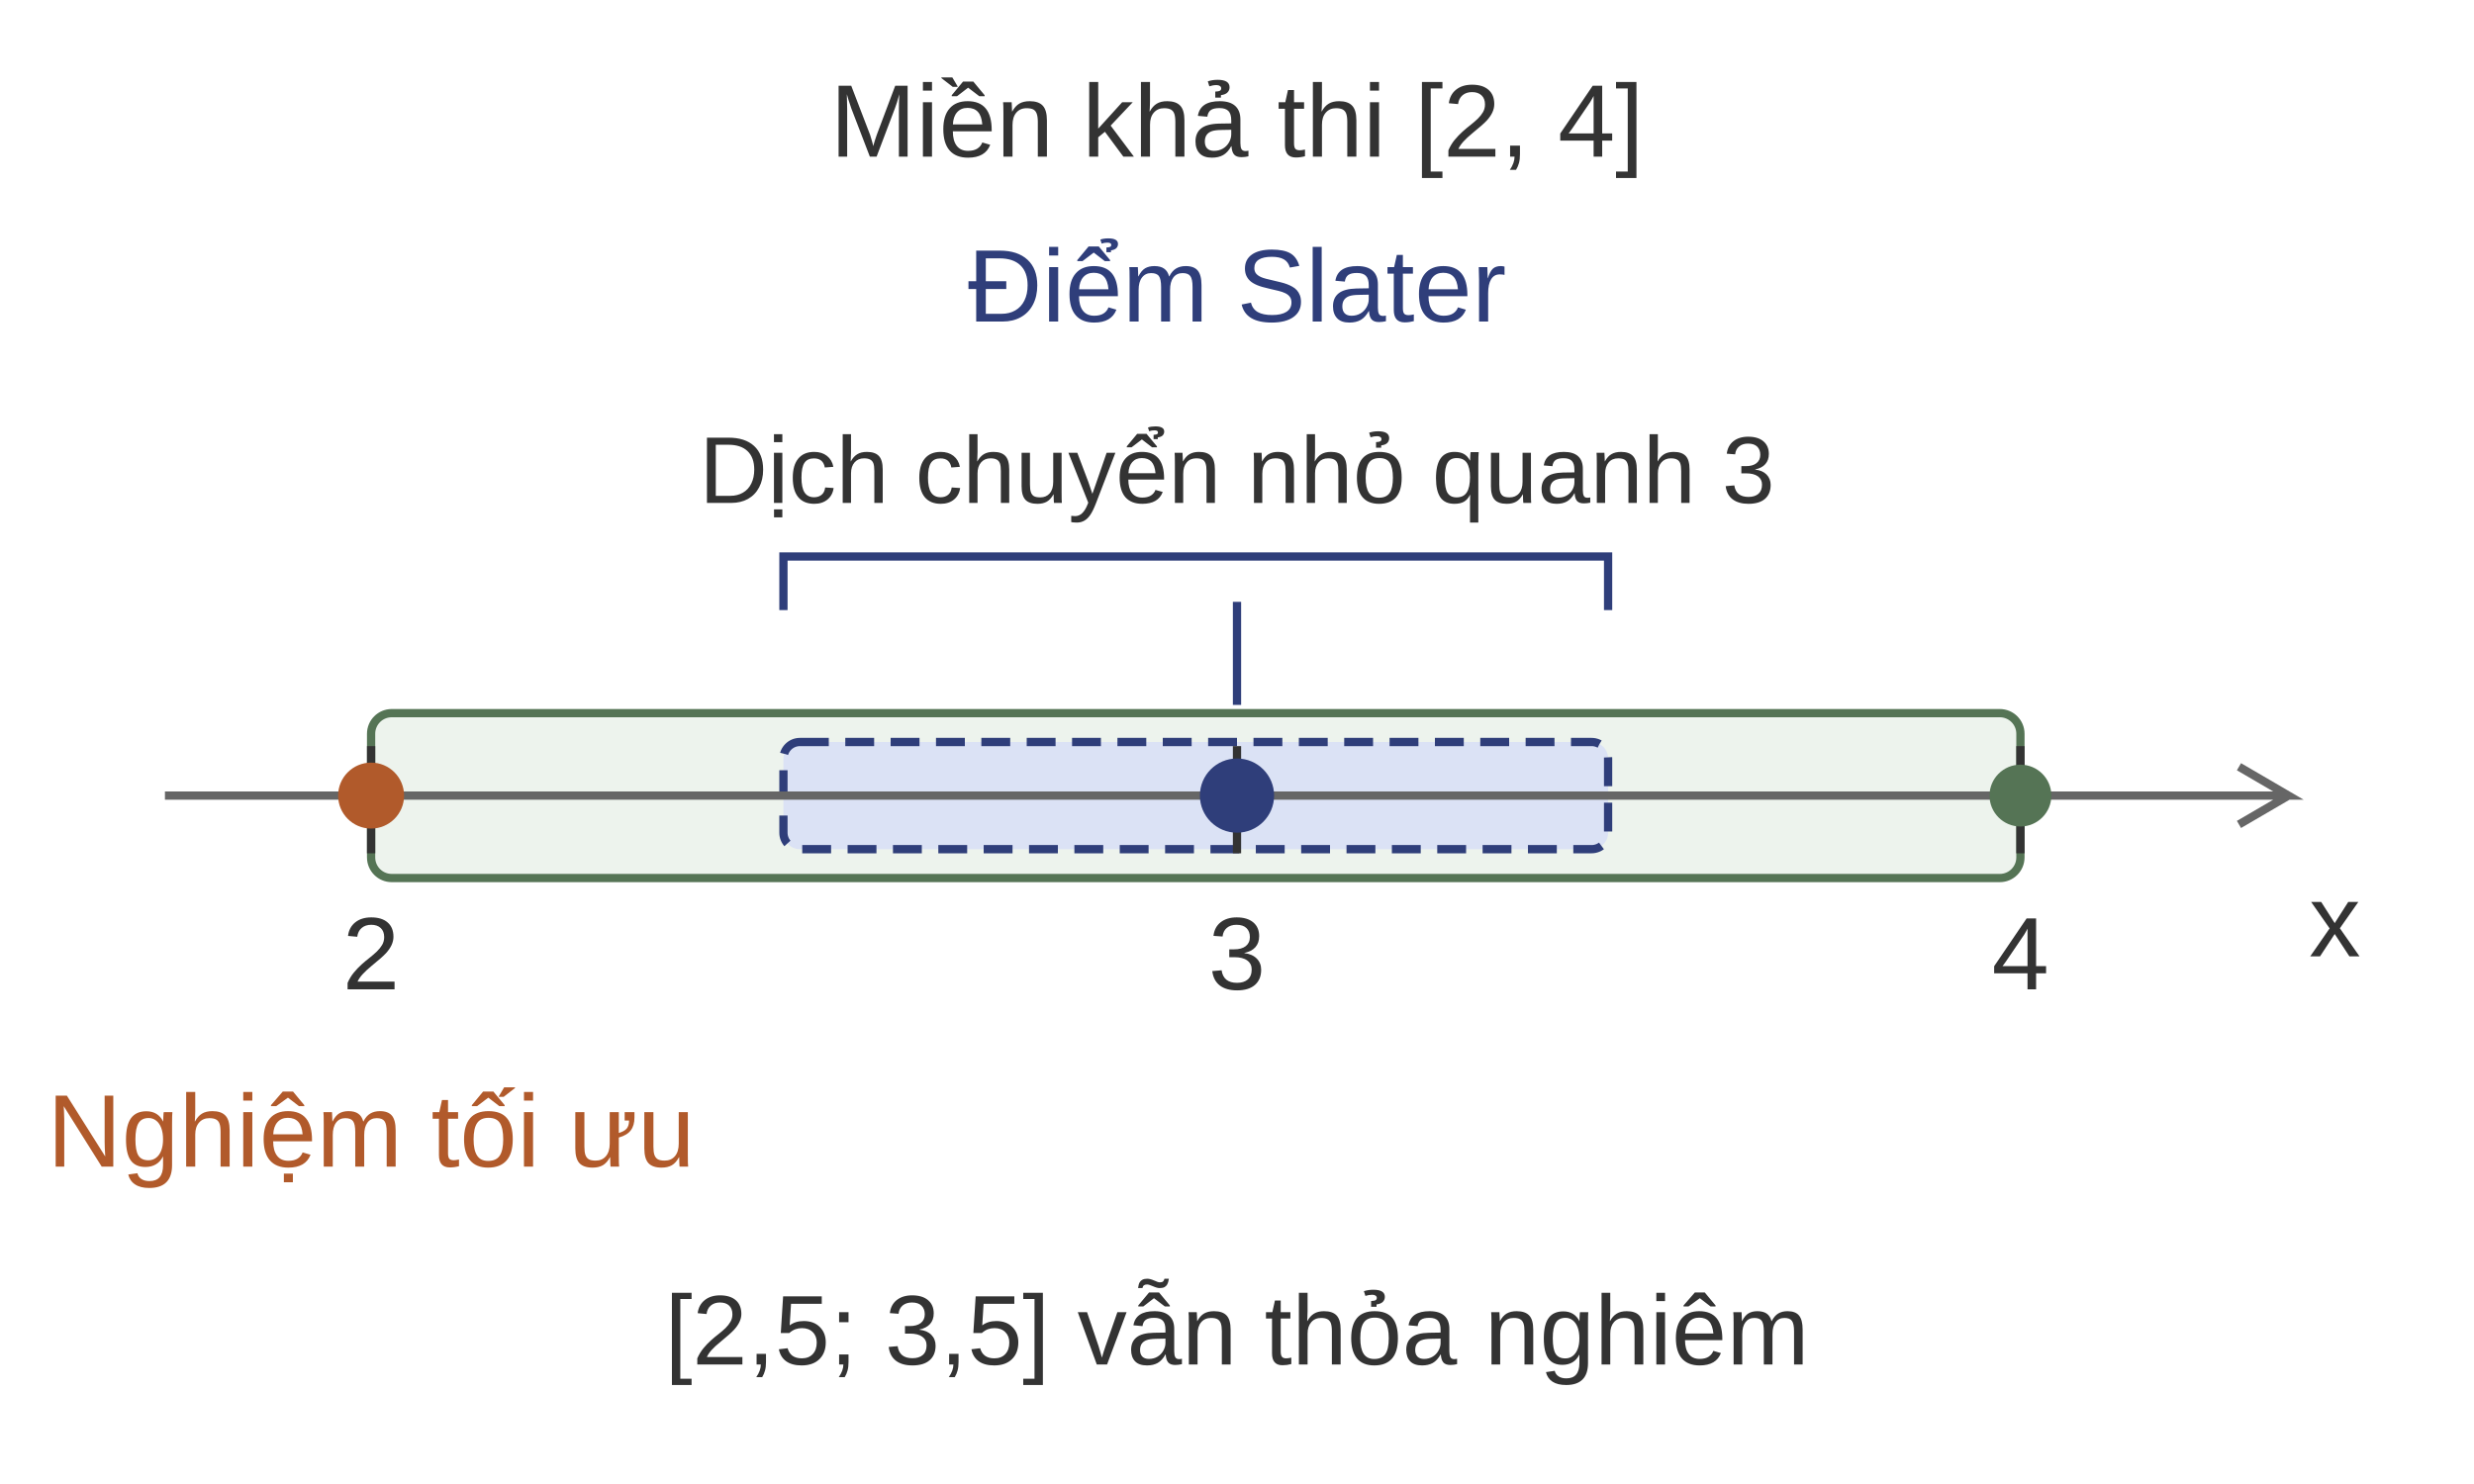
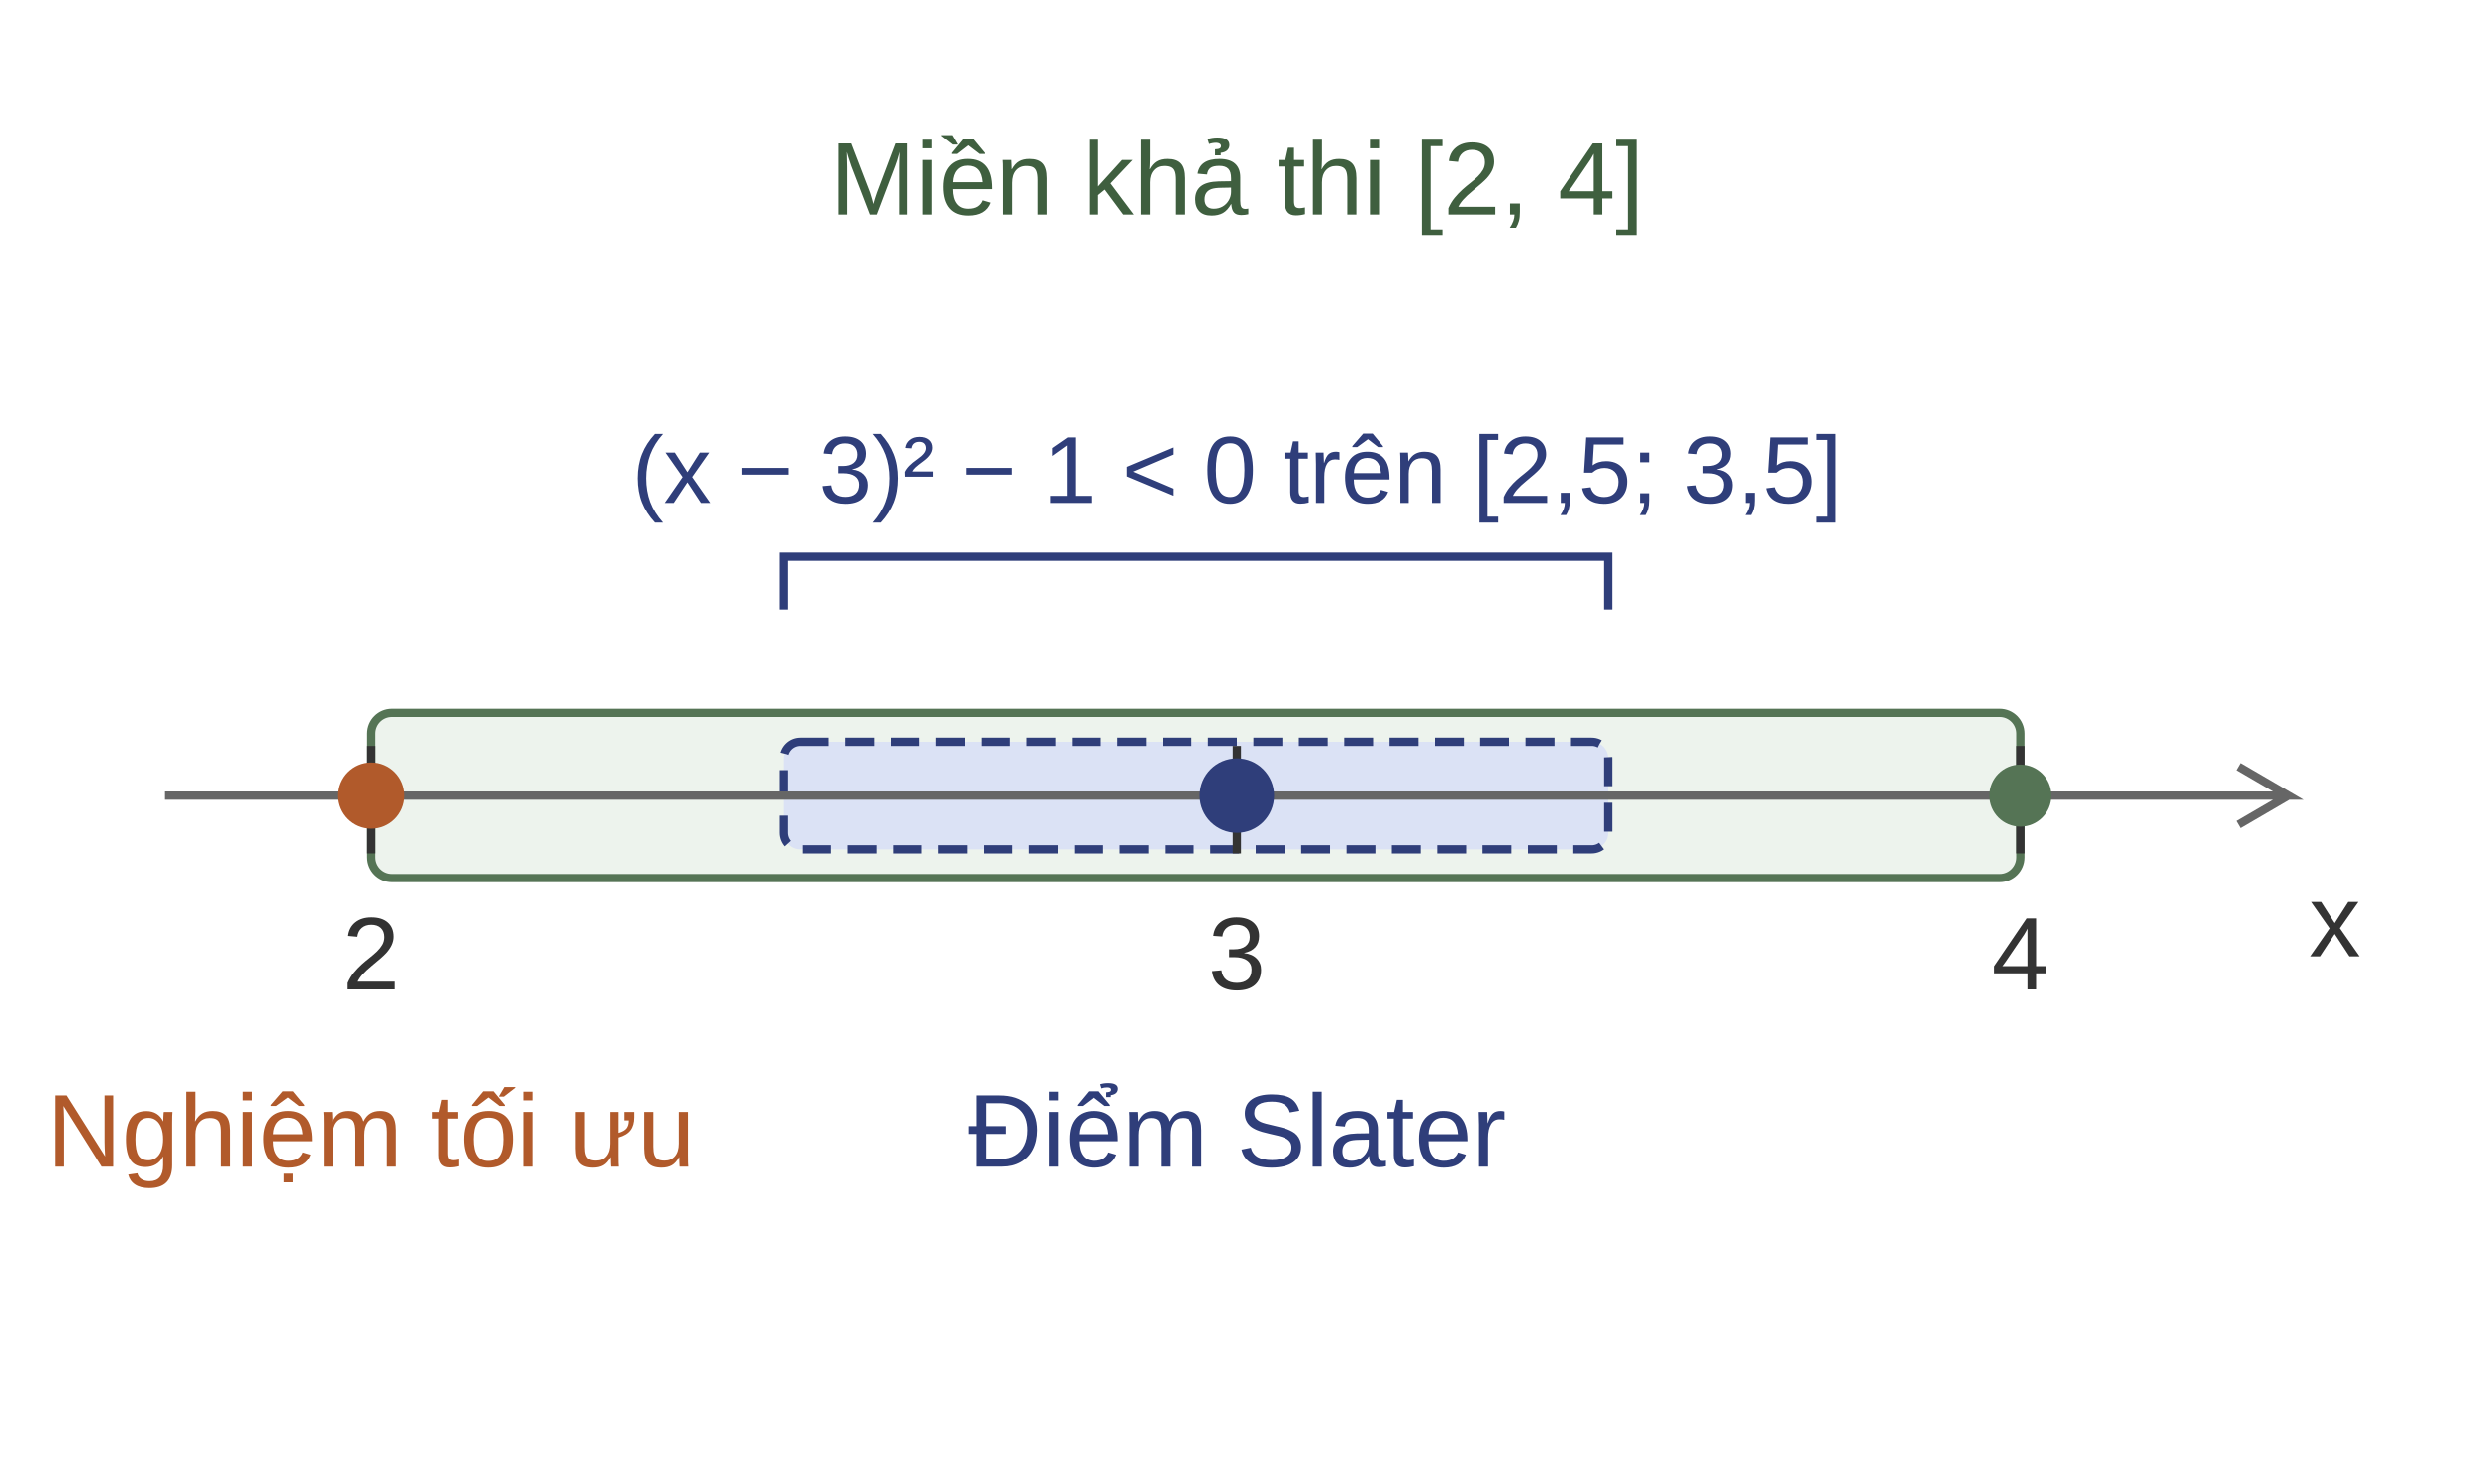
<svg xmlns="http://www.w3.org/2000/svg" viewBox="0 0 600 360" role="img" aria-labelledby="title desc">
  <rect width="600" height="360" fill="white" />
  <g font-family="Arial, sans-serif" font-size="25" fill="#333">
-     <text x="300" y="38" text-anchor="middle">Miền khả thi [2, 4]</text>
+     <text x="300" y="52" text-anchor="middle" fill="#3f5f3f">Miền khả thi [2, 4]</text>
    <rect x="90" y="173" width="400" height="40" rx="5" fill="#edf3ed" stroke="#557455" stroke-width="2" />
    <rect x="190" y="180" width="200" height="26" rx="4" fill="#dbe2f5" stroke="#2F3E7A" stroke-width="2" stroke-dasharray="7 4" />
    <path d="M40 193H555l-12 -7m12 7l-12 7" fill="none" stroke="#666" stroke-width="2" />
    <path d="M90 181v26M300 181v26M490 181v26" stroke="#333" stroke-width="2" />
    <circle cx="90" cy="193" r="8" fill="#B15A2B" />
    <circle cx="300" cy="193" r="9" fill="#2F3E7A" />
    <circle cx="490" cy="193" r="6" fill="#557455" stroke="#557455" stroke-width="3" />
    <text x="90" y="240" text-anchor="middle">2</text>
    <text x="300" y="240" text-anchor="middle">3</text>
    <text x="490" y="240" text-anchor="middle">4</text>
    <text x="560" y="232">x</text>
-     <path d="M300 146v25" stroke="#2F3E7A" stroke-width="2" />
-     <text x="300" y="78" text-anchor="middle" fill="#2F3E7A">Điểm Slater</text>
    <path d="M190 148v-13h200v13" fill="none" stroke="#2F3E7A" stroke-width="2" />
-     <text x="300" y="122" text-anchor="middle" font-size="23">Dịch chuyển nhỏ quanh 3</text>
+     <text x="300" y="122" text-anchor="middle" font-size="23" fill="#2F3E7A">(x − 3)² − 1 &lt; 0 trên [2,5; 3,5]</text>
    <text x="90" y="283" text-anchor="middle" fill="#B15A2B">Nghiệm tối ưu</text>
-     <text x="300" y="331" text-anchor="middle" font-size="24">[2,5; 3,5] vẫn thỏa nghiêm</text>
+     <text x="300" y="283" text-anchor="middle" fill="#2F3E7A">Điểm Slater</text>
  </g>
</svg>
